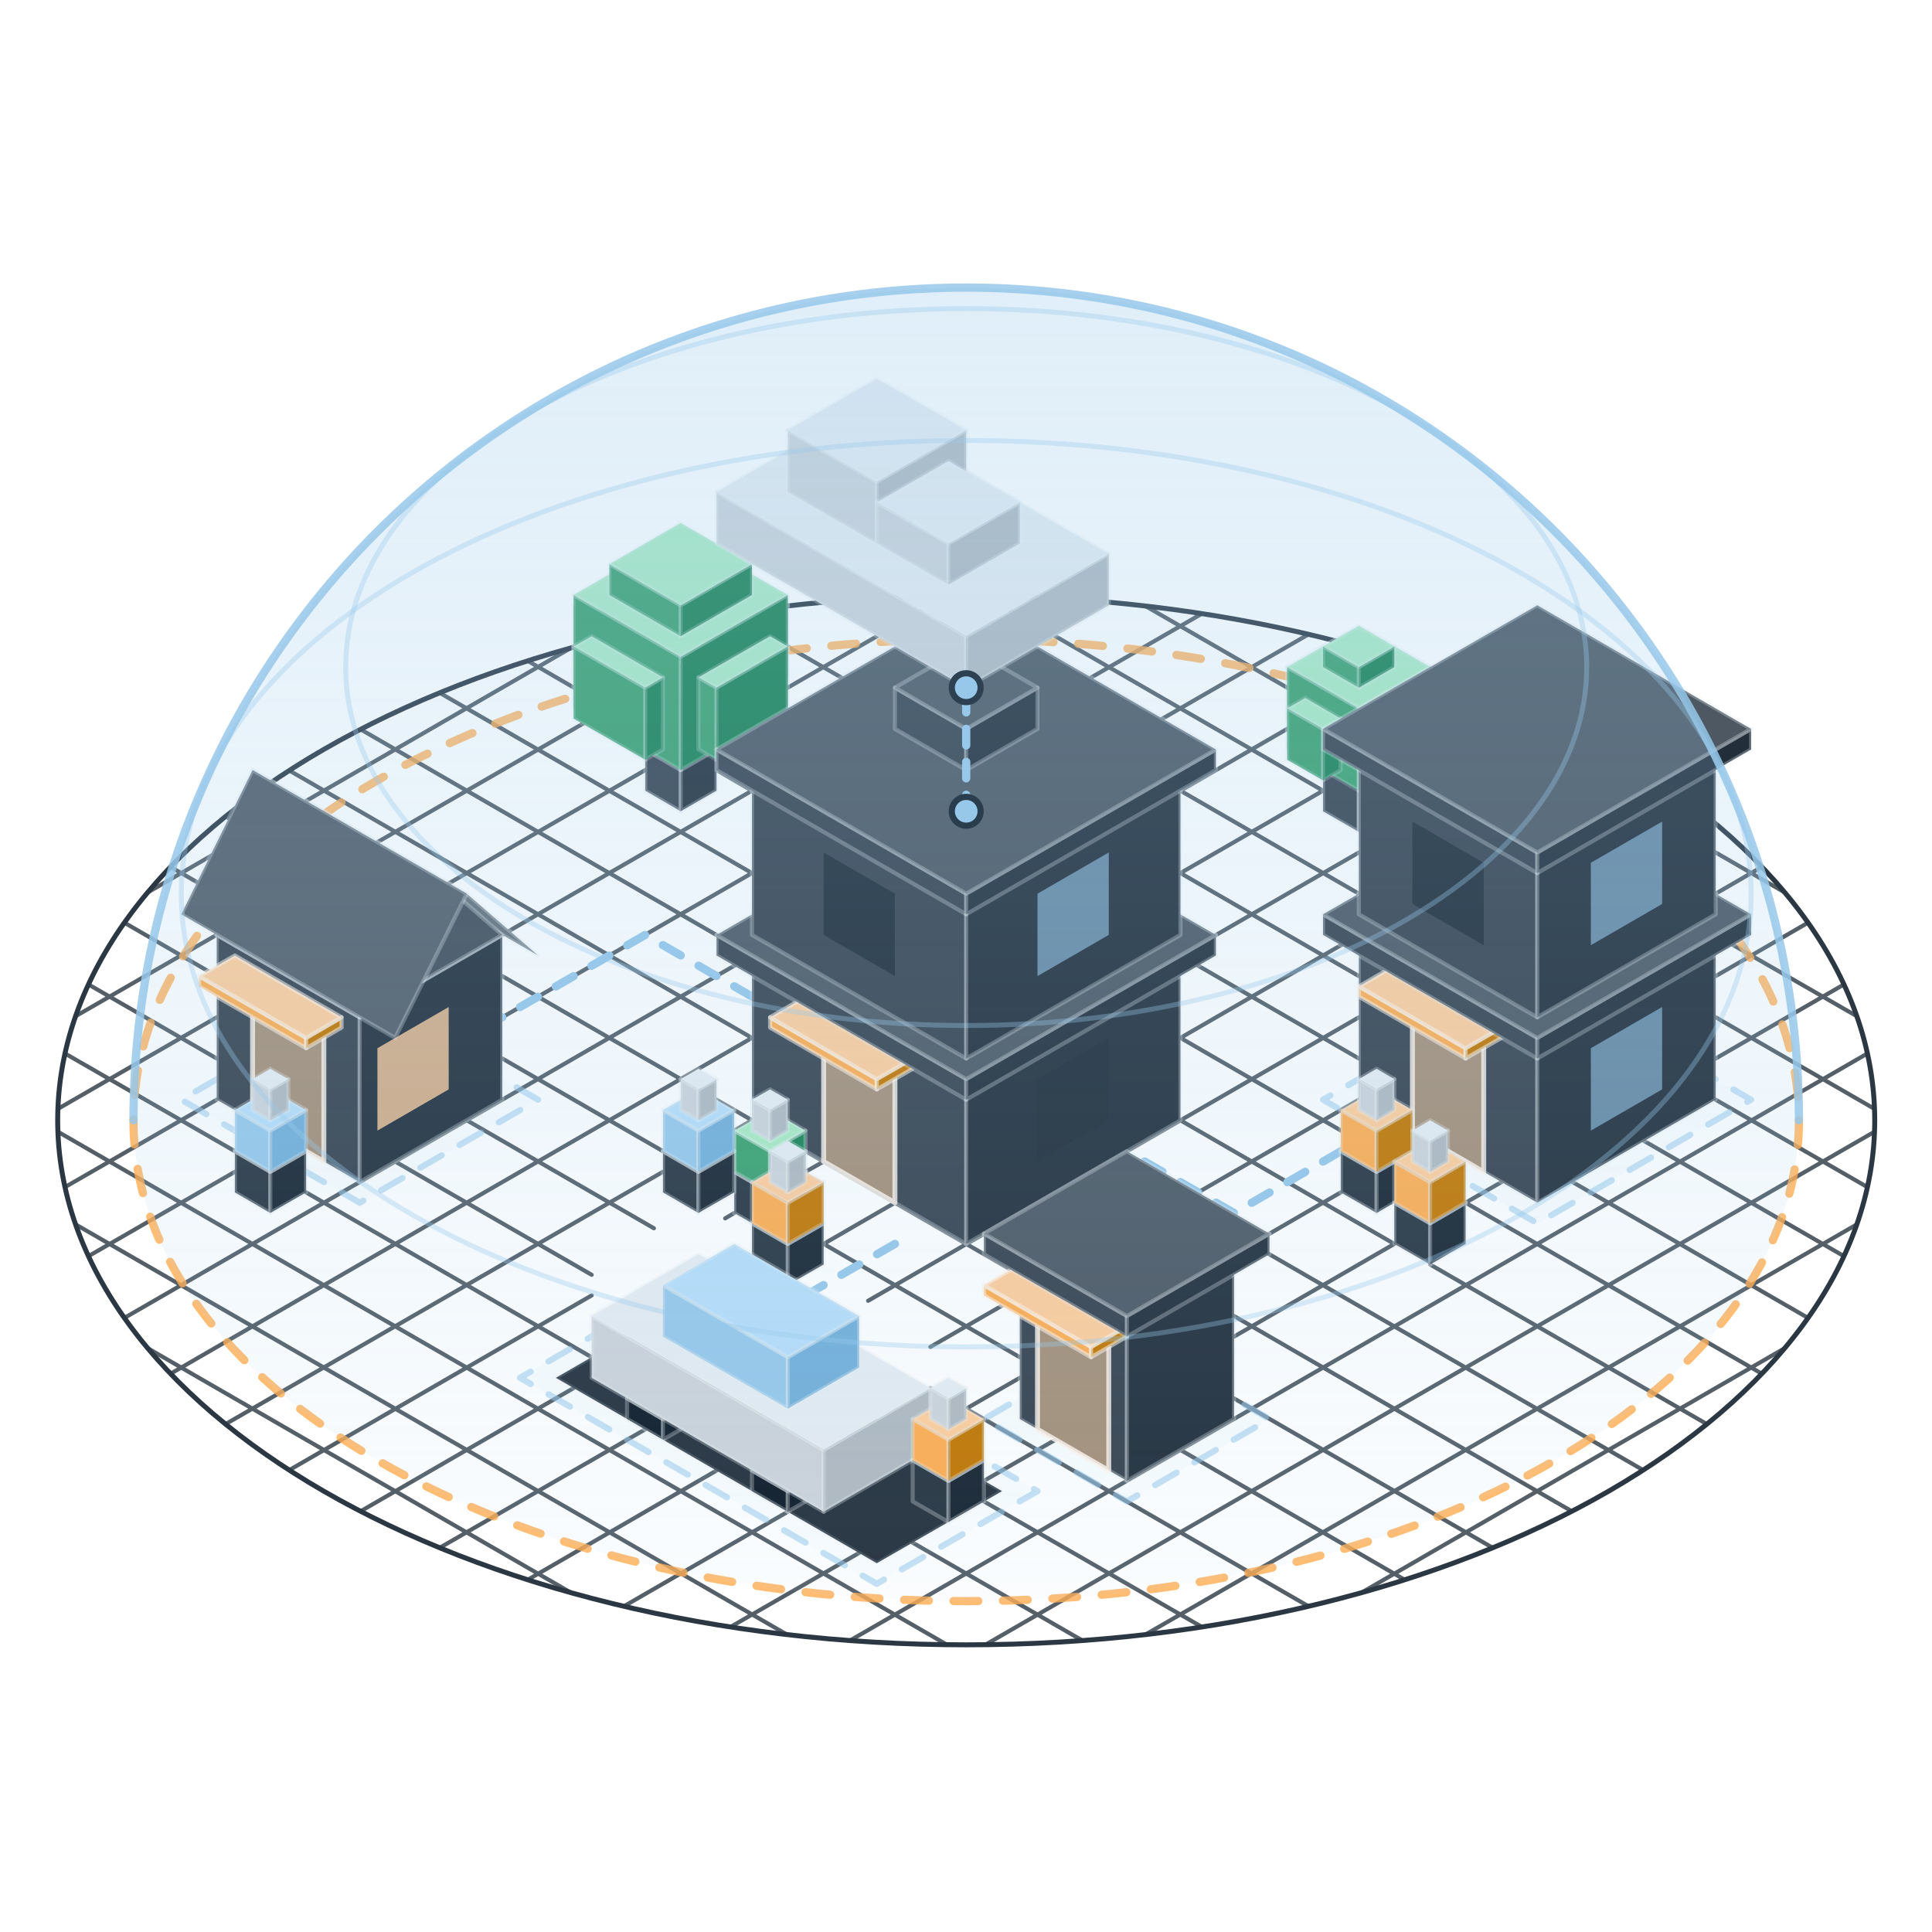
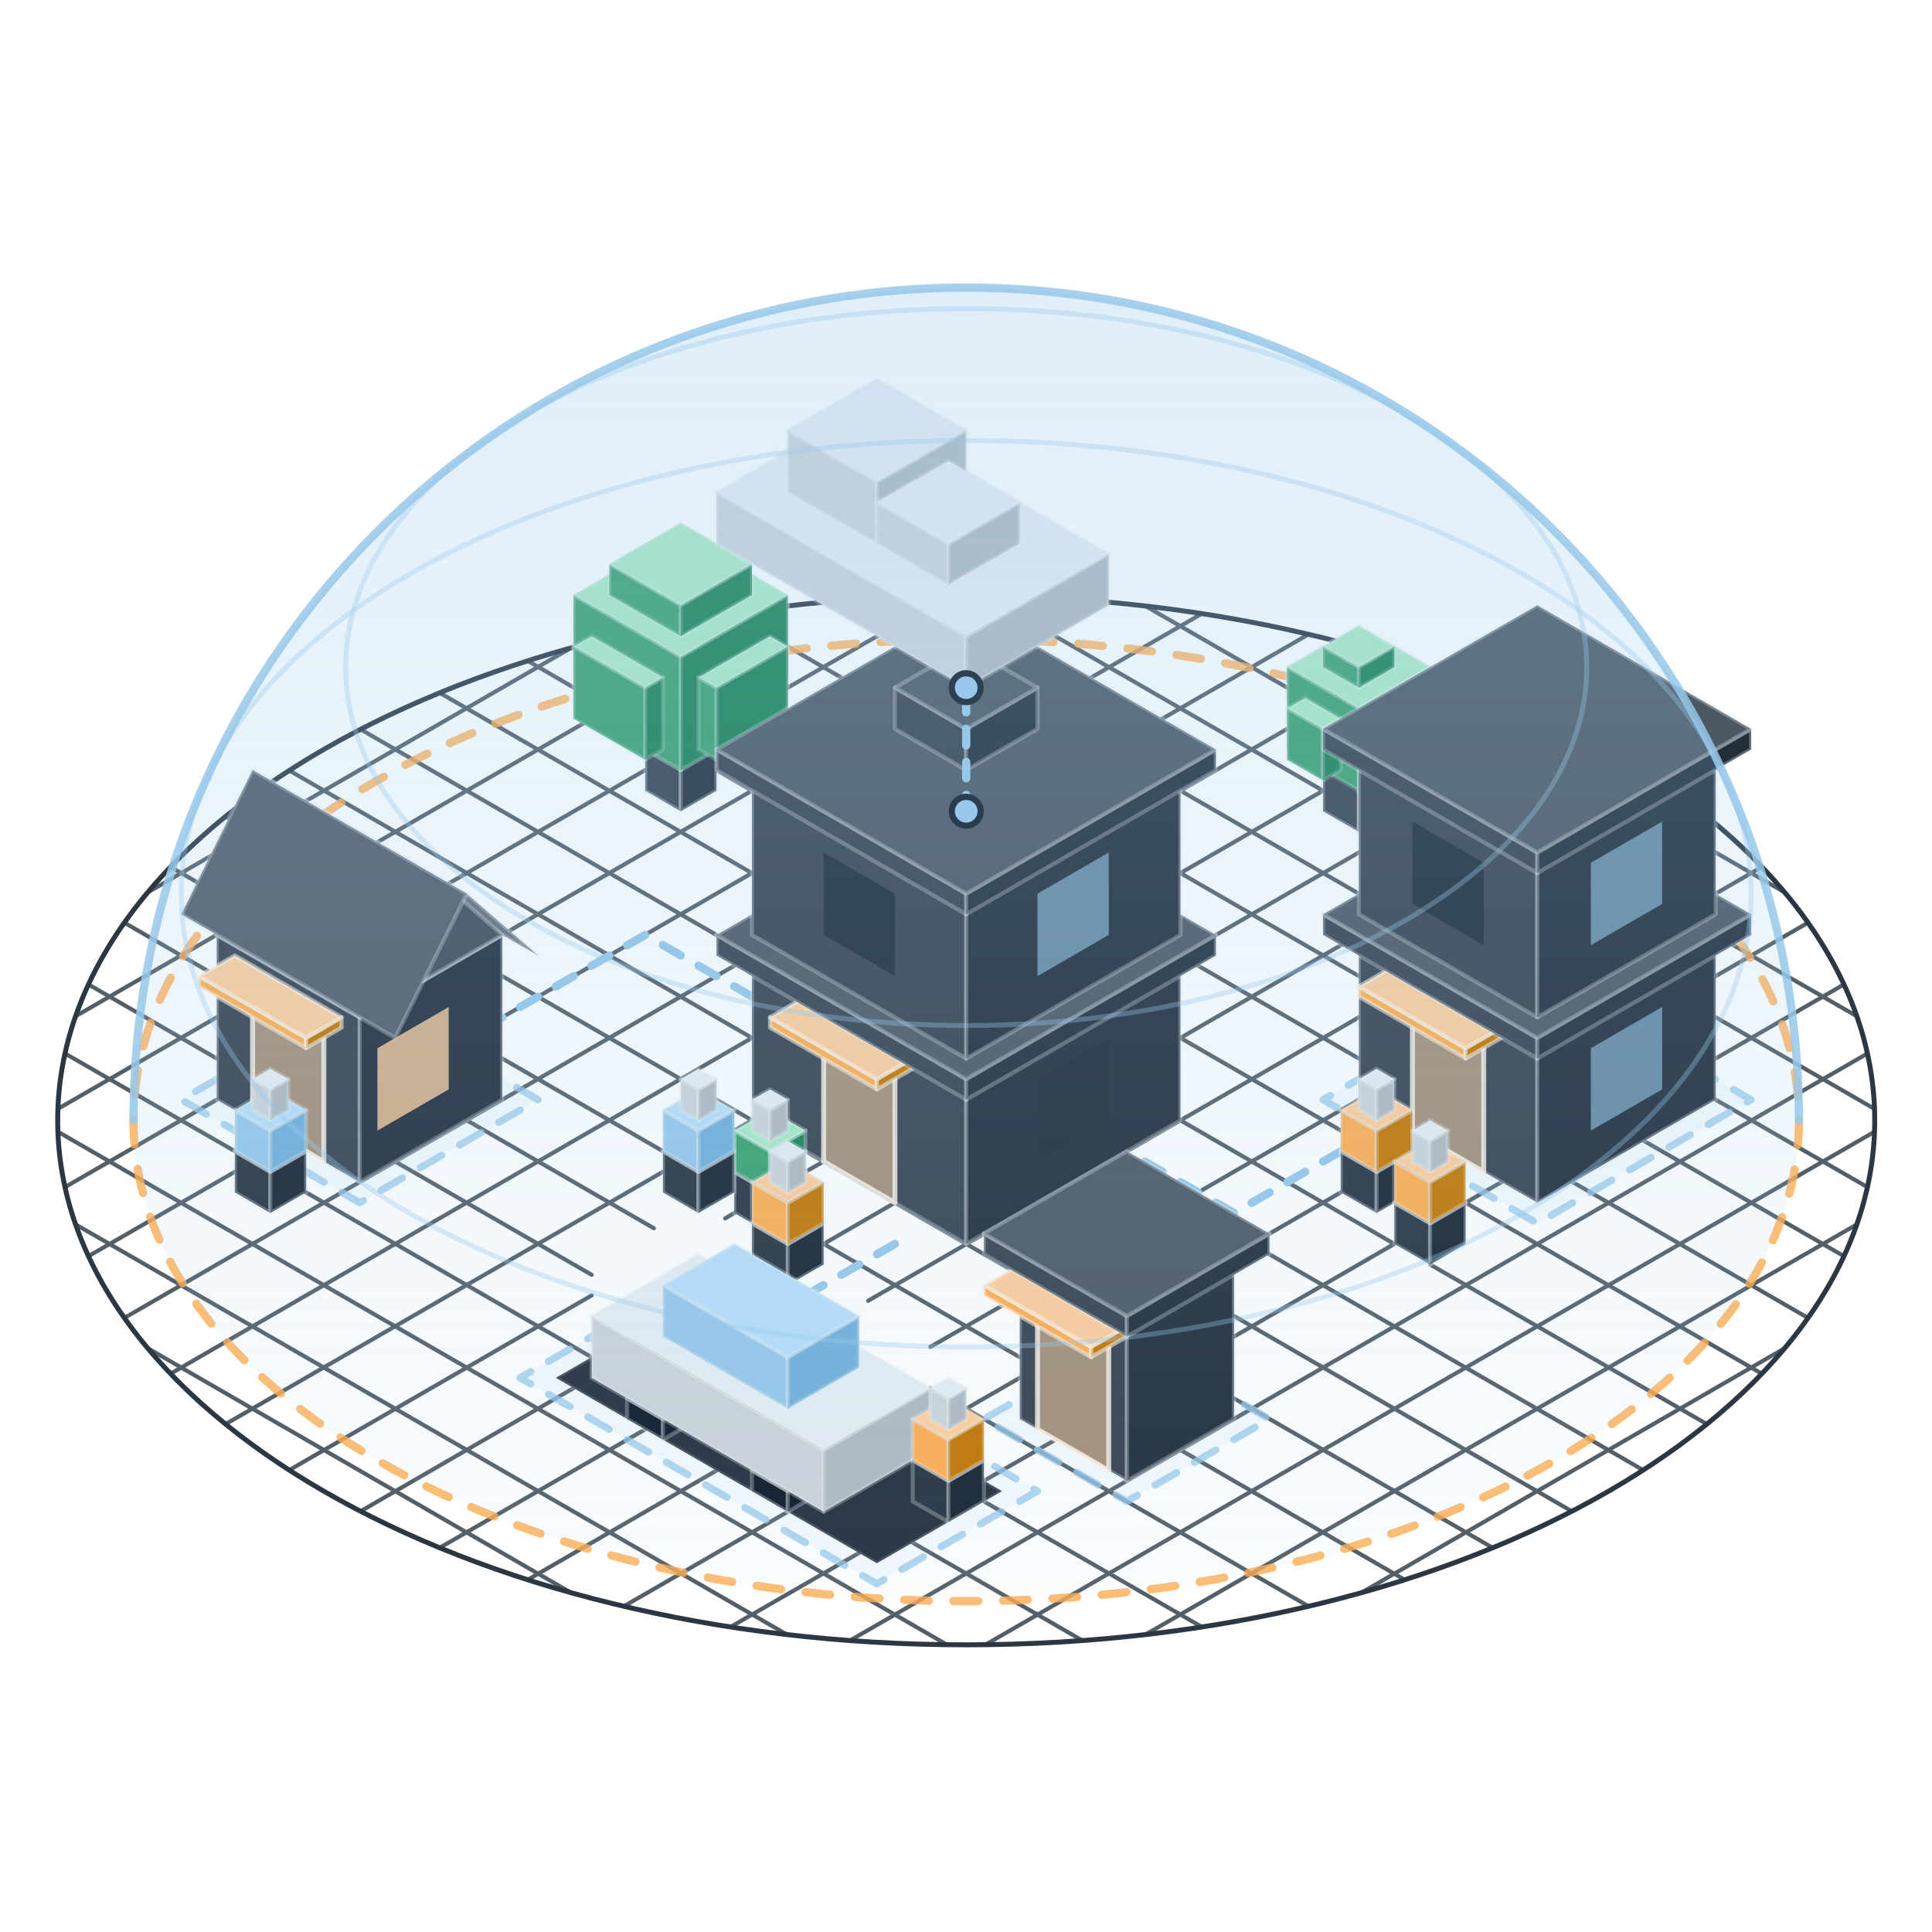
<svg xmlns="http://www.w3.org/2000/svg" id="plain" viewBox="-234.5 -271.9 468.9 468.9" width="480" height="480" role="img" aria-label="A business that grows: the office, a home, a car and café, a second office, the cloud over it all, and a dome that protects it">
  <style>svg:target .lbl{display:none}</style>
  <g font-family="Barlow, 'Segoe UI', Roboto, Helvetica, Arial, sans-serif" stroke-linecap="round" stroke-linejoin="round">
    <path d="M-96.0,-114.6L-198.5,-55.4M-43.7,-124.7L-216.1,-25.3M-4.8,-127.2L-52.0,-100.0M-77.9,-85.0L-129.9,-55.0M-181.9,-25.0L-220.4,-2.8M28.1,-126.2L4.3,-112.5M-52.0,-80.0L-112.6,-45.0M-181.9,-5.0L-218.7,16.2M57.1,-122.9L21.7,-102.5M-52.0,-60.0L-112.6,-25.0M-177.5,12.5L-212.9,32.9M83.0,-117.9L39.0,-92.5M-52.0,-40.0L-204.2,47.9M106.4,-111.5L52.0,-80.0M-52.0,-20.0L-193.1,61.5M86.6,-80.0L52.0,-60.0M-52.0,0.0L-60.6,5.0M-73.6,12.5L-179.7,73.7M95.3,-65.0L52.0,-40.0M-34.6,10.0L-39.0,12.5M-56.3,22.5L-58.5,23.8M-90.9,42.5L-164.3,84.9M99.6,-47.5L52.0,-20.0M-17.3,20.0L-34.6,30.0M-95.3,65.0L-147.0,94.9M95.3,-25.0L-23.8,43.8M-77.9,75.0L-127.7,103.7M193.1,-61.5L181.9,-55.0M95.3,-5.0L47.6,22.5M13.0,42.5L-8.7,55.0M-60.6,85.0L-106.4,111.5M204.2,-47.9L181.9,-35.0M112.6,5.0L108.3,7.5M90.9,17.5L65.0,32.5M13.0,62.5L-8.7,75.0M-43.3,95.0L-83.0,117.9M212.9,-32.9L181.9,-15.0M129.9,15.0L121.2,20.0M103.9,30.0L65.0,52.5M21.7,77.5L4.3,87.5M-26.0,105.0L-57.1,122.9M218.7,-16.2L-28.1,126.2M220.4,2.8L4.8,127.2M216.1,25.3L43.7,124.7M198.5,55.4L96.0,114.6M96.0,-114.6L116.9,-102.5M181.9,-65.0L198.5,-55.4M43.7,-124.7L99.6,-92.5M177.5,-47.5L216.1,-25.3M4.8,-127.2L86.6,-80.0M181.9,-25.0L220.4,-2.8M-28.1,-126.2L-4.3,-112.5M52.0,-80.0L95.3,-55.0M181.9,-5.0L218.7,16.2M-57.1,-122.9L-21.7,-102.5M52.0,-60.0L95.3,-35.0M164.5,5.0L212.9,32.9M-83.0,-117.9L-69.3,-110.0M-52.0,-100.0L-39.0,-92.5M52.0,-40.0L95.3,-15.0M147.2,15.0L204.2,47.9M-106.4,-111.5L-86.6,-100.0M-60.6,-85.0L-52.0,-80.0M52.0,-20.0L95.3,5.0M108.3,12.5L112.6,15.0M121.2,20.0L193.1,61.5M-127.7,-103.7L-52.0,-60.0M52.0,0.0L103.9,30.0M112.6,35.0L179.7,73.7M-147.0,-94.9L-52.0,-40.0M34.6,10.0L164.3,84.9M-164.3,-84.9L-52.0,-20.0M17.3,20.0L26.0,25.0M65.0,47.5L147.0,94.9M-179.7,-73.7L-155.9,-60.0M-112.6,-35.0L13.0,37.5M65.0,67.5L127.7,103.7M-193.1,-61.5L-173.2,-50.0M-112.6,-15.0L-73.6,7.5M-34.6,30.0L13.0,57.5M52.0,80.0L106.4,111.5M-204.2,-47.9L-181.9,-35.0M-121.2,0.0L-75.8,26.2M-8.7,65.0L83.0,117.9M-212.9,-32.9L-181.9,-15.0M-138.6,10.0L-90.9,37.5M4.3,92.5L57.1,122.9M-218.7,-16.2L-177.5,7.5M-160.2,17.5L-90.9,57.5M-13.0,102.5L28.1,126.2M-220.4,2.8L-4.8,127.2M-216.1,25.3L-43.7,124.7M-198.5,55.4L-96.0,114.6" class="floor" fill="none" stroke="#2B3743" stroke-width="1" stroke-opacity="0.8" />
    <ellipse cx="0.0" cy="0.0" rx="220.5" ry="127.3" fill="none" stroke="#2B3743" stroke-width="1.2" />
    <g class="lot" data-s="2">
-       <polygon points="-147.2,-30.0 -103.9,-5.0 -147.2,20.0 -190.5,-5.0" fill="#97C8EA" fill-opacity="0.05" stroke="#97C8EA" stroke-width="1.5" stroke-opacity="0.55" stroke-dasharray="6 5" />
+       <polygon points="-147.2,-30.0 -103.9,-5.0 -147.2,20.0 -190.5,-5.0" fill="#97C8EA" fill-opacity="0.09" stroke="#97C8EA" stroke-width="1.75" stroke-opacity="0.75" stroke-dasharray="6 5" />
    </g>
    <g class="lot" data-s="3">
-       <polygon points="-69.3,40.0 17.3,90.0 -21.7,112.5 -108.3,62.5" fill="#97C8EA" fill-opacity="0.05" stroke="#97C8EA" stroke-width="1.5" stroke-opacity="0.55" stroke-dasharray="6 5" />
-       <polygon points="39.0,52.5 73.6,72.5 39.0,92.5 4.3,72.5" fill="#97C8EA" fill-opacity="0.05" stroke="#97C8EA" stroke-width="1.5" stroke-opacity="0.55" stroke-dasharray="6 5" />
+       <polygon points="-69.3,40.0 17.3,90.0 -21.7,112.5 -108.3,62.5" fill="#97C8EA" fill-opacity="0.09" stroke="#97C8EA" stroke-width="1.75" stroke-opacity="0.75" stroke-dasharray="6 5" />
+       <polygon points="39.0,52.5 73.6,72.5 39.0,92.5 4.3,72.5" fill="#97C8EA" fill-opacity="0.09" stroke="#97C8EA" stroke-width="1.75" stroke-opacity="0.75" stroke-dasharray="6 5" />
    </g>
    <g class="lot" data-s="4">
-       <polygon points="138.6,-35.0 190.5,-5.0 138.6,25.0 86.6,-5.0" fill="#97C8EA" fill-opacity="0.05" stroke="#97C8EA" stroke-width="1.5" stroke-opacity="0.55" stroke-dasharray="6 5" />
+       <polygon points="138.6,-35.0 190.5,-5.0 138.6,25.0 86.6,-5.0" fill="#97C8EA" fill-opacity="0.09" stroke="#97C8EA" stroke-width="1.75" stroke-opacity="0.75" stroke-dasharray="6 5" />
    </g>
    <g class="pc" data-s="5" data-o="0">
      <ellipse cx="0.0" cy="0.0" rx="202.1" ry="116.7" fill="none" stroke="#FFAD51" stroke-width="2" stroke-dasharray="6 6" stroke-opacity="0.8" />
    </g>
    <g class="pc" data-s="2" data-o="1">
      <polyline points="-26.0,-15.0 -77.9,-45.0 -125.6,-17.5" fill="none" stroke="#97C8EA" stroke-width="2" stroke-dasharray="5 5" stroke-linecap="round" />
    </g>
    <g class="pc" data-s="3" data-o="2">
      <polyline points="-17.3,30.0 -56.3,52.5" fill="none" stroke="#97C8EA" stroke-width="2" stroke-dasharray="5 5" stroke-linecap="round" />
    </g>
    <g class="pc" data-s="4" data-o="2">
      <polyline points="43.3,10.0 65.0,22.5 99.6,2.5" fill="none" stroke="#97C8EA" stroke-width="2" stroke-dasharray="5 5" stroke-linecap="round" />
    </g>
    <polygon points="-69.3,45.0 8.7,90.0 -21.7,107.5 -99.6,62.5" fill="#25303C" stroke="#E6ECF2" stroke-width="1" stroke-opacity="0.15" />
    <polyline points="-71.4,61.2 -54.1,71.2" fill="none" stroke="#E6ECF2" stroke-width="1.5" stroke-opacity="0.35" />
    <g class="pc" data-s="1" data-o="2">
      <polygon points="86.6,-75.0 95.3,-70.0 95.3,-82.5 86.6,-87.5" fill="#37424E" stroke="#E6ECF2" stroke-width="1" stroke-opacity="0.3" />
      <polygon points="103.9,-75.0 95.3,-70.0 95.3,-82.5 103.9,-87.5" fill="#222E3A" stroke="#E6ECF2" stroke-width="1" stroke-opacity="0.3" />
      <polygon points="95.3,-92.5 103.9,-87.5 95.3,-82.5 86.6,-87.5" fill="#4D5863" stroke="#E6ECF2" stroke-width="1" stroke-opacity="0.3" />
      <polygon points="86.6,-87.5 95.3,-82.5 95.3,-85.0 86.6,-90.0" fill="#3BA16E" stroke="#E6ECF2" stroke-width="1" stroke-opacity="0.22" />
      <polygon points="103.9,-87.5 95.3,-82.5 95.3,-85.0 103.9,-90.0" fill="#198152" stroke="#E6ECF2" stroke-width="1" stroke-opacity="0.22" />
      <polygon points="95.3,-95.0 103.9,-90.0 95.3,-85.0 86.6,-90.0" fill="#A9E9C3" stroke="#E6ECF2" stroke-width="1" stroke-opacity="0.22" />
      <polygon points="77.9,-97.5 82.3,-95.0 82.3,-107.5 77.9,-110.0" fill="#3BA16E" stroke="#E6ECF2" stroke-width="1" stroke-opacity="0.22" />
      <polygon points="90.9,-100.0 82.3,-95.0 82.3,-107.5 90.9,-112.5" fill="#198152" stroke="#E6ECF2" stroke-width="1" stroke-opacity="0.22" />
      <polygon points="86.6,-115.0 90.9,-112.5 82.3,-107.5 77.9,-110.0" fill="#A9E9C3" stroke="#E6ECF2" stroke-width="1" stroke-opacity="0.22" />
      <polygon points="99.6,-100.0 108.3,-95.0 108.3,-107.5 99.6,-112.5" fill="#3BA16E" stroke="#E6ECF2" stroke-width="1" stroke-opacity="0.22" />
      <polygon points="112.6,-97.5 108.3,-95.0 108.3,-107.5 112.6,-110.0" fill="#198152" stroke="#E6ECF2" stroke-width="1" stroke-opacity="0.22" />
      <polygon points="103.9,-115.0 112.6,-110.0 108.3,-107.5 99.6,-112.5" fill="#A9E9C3" stroke="#E6ECF2" stroke-width="1" stroke-opacity="0.22" />
      <polygon points="77.9,-90.0 95.3,-80.0 95.3,-100.0 77.9,-110.0" fill="#3BA16E" stroke="#E6ECF2" stroke-width="1" stroke-opacity="0.22" />
      <polygon points="112.6,-90.0 95.3,-80.0 95.3,-100.0 112.6,-110.0" fill="#198152" stroke="#E6ECF2" stroke-width="1" stroke-opacity="0.22" />
      <polygon points="95.3,-120.0 112.6,-110.0 95.3,-100.0 77.9,-110.0" fill="#A9E9C3" stroke="#E6ECF2" stroke-width="1" stroke-opacity="0.22" />
      <polygon points="99.6,-85.0 103.9,-82.5 103.9,-95.0 99.6,-97.5" fill="#3BA16E" stroke="#E6ECF2" stroke-width="1" stroke-opacity="0.22" />
      <polygon points="112.6,-87.5 103.9,-82.5 103.9,-95.0 112.6,-100.0" fill="#198152" stroke="#E6ECF2" stroke-width="1" stroke-opacity="0.22" />
      <polygon points="108.3,-102.5 112.6,-100.0 103.9,-95.0 99.6,-97.5" fill="#A9E9C3" stroke="#E6ECF2" stroke-width="1" stroke-opacity="0.22" />
      <polygon points="77.9,-87.5 86.6,-82.5 86.6,-95.0 77.9,-100.0" fill="#3BA16E" stroke="#E6ECF2" stroke-width="1" stroke-opacity="0.22" />
      <polygon points="90.9,-85.0 86.6,-82.5 86.6,-95.0 90.9,-97.5" fill="#198152" stroke="#E6ECF2" stroke-width="1" stroke-opacity="0.22" />
      <polygon points="82.3,-102.5 90.9,-97.5 86.6,-95.0 77.9,-100.0" fill="#A9E9C3" stroke="#E6ECF2" stroke-width="1" stroke-opacity="0.22" />
      <polygon points="86.6,-110.0 95.3,-105.0 95.3,-110.0 86.6,-115.0" fill="#3BA16E" stroke="#E6ECF2" stroke-width="1" stroke-opacity="0.22" />
      <polygon points="103.9,-110.0 95.3,-105.0 95.3,-110.0 103.9,-115.0" fill="#198152" stroke="#E6ECF2" stroke-width="1" stroke-opacity="0.22" />
      <polygon points="95.3,-120.0 103.9,-115.0 95.3,-110.0 86.6,-115.0" fill="#A9E9C3" stroke="#E6ECF2" stroke-width="1" stroke-opacity="0.22" />
      <polygon points="-77.9,-80.0 -69.3,-75.0 -69.3,-90.0 -77.9,-95.0" fill="#37424E" stroke="#E6ECF2" stroke-width="1" stroke-opacity="0.3" />
      <polygon points="-60.6,-80.0 -69.3,-75.0 -69.3,-90.0 -60.6,-95.0" fill="#222E3A" stroke="#E6ECF2" stroke-width="1" stroke-opacity="0.3" />
      <polygon points="-69.3,-100.0 -60.6,-95.0 -69.3,-90.0 -77.9,-95.0" fill="#4D5863" stroke="#E6ECF2" stroke-width="1" stroke-opacity="0.3" />
      <polygon points="-86.6,-95.0 -69.3,-85.0 -69.3,-90.0 -86.6,-100.0" fill="#3BA16E" stroke="#E6ECF2" stroke-width="1" stroke-opacity="0.22" />
      <polygon points="-52.0,-95.0 -69.3,-85.0 -69.3,-90.0 -52.0,-100.0" fill="#198152" stroke="#E6ECF2" stroke-width="1" stroke-opacity="0.22" />
      <polygon points="-69.3,-110.0 -52.0,-100.0 -69.3,-90.0 -86.6,-100.0" fill="#A9E9C3" stroke="#E6ECF2" stroke-width="1" stroke-opacity="0.22" />
      <polygon points="-95.3,-107.5 -90.9,-105.0 -90.9,-122.5 -95.3,-125.0" fill="#3BA16E" stroke="#E6ECF2" stroke-width="1" stroke-opacity="0.22" />
      <polygon points="-73.6,-115.0 -90.9,-105.0 -90.9,-122.5 -73.6,-132.5" fill="#198152" stroke="#E6ECF2" stroke-width="1" stroke-opacity="0.22" />
      <polygon points="-77.9,-135.0 -73.6,-132.5 -90.9,-122.5 -95.3,-125.0" fill="#A9E9C3" stroke="#E6ECF2" stroke-width="1" stroke-opacity="0.22" />
      <polygon points="-65.0,-115.0 -47.6,-105.0 -47.6,-122.5 -65.0,-132.5" fill="#3BA16E" stroke="#E6ECF2" stroke-width="1" stroke-opacity="0.22" />
      <polygon points="-43.3,-107.5 -47.6,-105.0 -47.6,-122.5 -43.3,-125.0" fill="#198152" stroke="#E6ECF2" stroke-width="1" stroke-opacity="0.22" />
      <polygon points="-60.6,-135.0 -43.3,-125.0 -47.6,-122.5 -65.0,-132.5" fill="#A9E9C3" stroke="#E6ECF2" stroke-width="1" stroke-opacity="0.22" />
      <polygon points="-95.3,-100.0 -69.3,-85.0 -69.3,-112.5 -95.3,-127.5" fill="#3BA16E" stroke="#E6ECF2" stroke-width="1" stroke-opacity="0.22" />
      <polygon points="-43.3,-100.0 -69.3,-85.0 -69.3,-112.5 -43.3,-127.5" fill="#198152" stroke="#E6ECF2" stroke-width="1" stroke-opacity="0.22" />
      <polygon points="-69.3,-142.5 -43.3,-127.5 -69.3,-112.5 -95.3,-127.5" fill="#A9E9C3" stroke="#E6ECF2" stroke-width="1" stroke-opacity="0.22" />
      <polygon points="-65.0,-90.0 -60.6,-87.5 -60.6,-105.0 -65.0,-107.5" fill="#3BA16E" stroke="#E6ECF2" stroke-width="1" stroke-opacity="0.22" />
      <polygon points="-43.3,-97.5 -60.6,-87.5 -60.6,-105.0 -43.3,-115.0" fill="#198152" stroke="#E6ECF2" stroke-width="1" stroke-opacity="0.22" />
      <polygon points="-47.6,-117.5 -43.3,-115.0 -60.6,-105.0 -65.0,-107.5" fill="#A9E9C3" stroke="#E6ECF2" stroke-width="1" stroke-opacity="0.22" />
      <polygon points="-95.3,-97.5 -77.9,-87.5 -77.9,-105.0 -95.3,-115.0" fill="#3BA16E" stroke="#E6ECF2" stroke-width="1" stroke-opacity="0.22" />
      <polygon points="-73.6,-90.0 -77.9,-87.5 -77.9,-105.0 -73.6,-107.5" fill="#198152" stroke="#E6ECF2" stroke-width="1" stroke-opacity="0.22" />
      <polygon points="-90.9,-117.5 -73.6,-107.5 -77.9,-105.0 -95.3,-115.0" fill="#A9E9C3" stroke="#E6ECF2" stroke-width="1" stroke-opacity="0.22" />
      <polygon points="-86.6,-127.5 -69.3,-117.5 -69.3,-125.0 -86.6,-135.0" fill="#3BA16E" stroke="#E6ECF2" stroke-width="1" stroke-opacity="0.22" />
      <polygon points="-52.0,-127.5 -69.3,-117.5 -69.3,-125.0 -52.0,-135.0" fill="#198152" stroke="#E6ECF2" stroke-width="1" stroke-opacity="0.22" />
      <polygon points="-69.3,-145.0 -52.0,-135.0 -69.3,-125.0 -86.6,-135.0" fill="#A9E9C3" stroke="#E6ECF2" stroke-width="1" stroke-opacity="0.22" />
    </g>
    <g class="pc" data-s="4" data-o="0">
      <polygon points="95.3,-5.0 138.6,20.0 138.6,-20.0 95.3,-45.0" fill="#37424E" stroke="#E6ECF2" stroke-width="1" stroke-opacity="0.3" />
      <polygon points="181.9,-5.0 138.6,20.0 138.6,-20.0 181.9,-45.0" fill="#222E3A" stroke="#E6ECF2" stroke-width="1" stroke-opacity="0.3" />
      <polygon points="138.6,-70.0 181.9,-45.0 138.6,-20.0 95.3,-45.0" fill="#4D5863" stroke="#E6ECF2" stroke-width="1" stroke-opacity="0.3" />
      <polygon points="168.9,-7.5 151.6,2.5 151.6,-17.5 168.9,-27.5" fill="#97C8EA" fill-opacity="0.6" />
      <polygon points="108.3,2.5 125.6,12.5 125.6,-17.5 108.3,-27.5" fill="#FFCD9B" fill-opacity="0.55" stroke="#FFF5EC" stroke-width="1.2" stroke-opacity="0.8" />
      <polygon points="95.3,-30.0 121.2,-15.0 121.2,-17.5 95.3,-32.5" fill="#FFAD51" stroke="#FFF5EC" stroke-width="1" stroke-opacity="0.55" />
      <polygon points="129.9,-20.0 121.2,-15.0 121.2,-17.5 129.9,-22.5" fill="#C37600" stroke="#FFF5EC" stroke-width="1" stroke-opacity="0.55" />
      <polygon points="103.9,-37.5 129.9,-22.5 121.2,-17.5 95.3,-32.5" fill="#FFCD9B" stroke="#FFF5EC" stroke-width="1" stroke-opacity="0.55" />
      <polygon points="86.6,-45.0 138.6,-15.0 138.6,-20.0 86.6,-50.0" fill="#37424E" stroke="#E6ECF2" stroke-width="1" stroke-opacity="0.3" />
      <polygon points="190.5,-45.0 138.6,-15.0 138.6,-20.0 190.5,-50.0" fill="#222E3A" stroke="#E6ECF2" stroke-width="1" stroke-opacity="0.3" />
      <polygon points="138.6,-80.0 190.5,-50.0 138.6,-20.0 86.6,-50.0" fill="#4D5863" stroke="#E6ECF2" stroke-width="1" stroke-opacity="0.3" />
    </g>
    <g class="pc" data-s="4" data-o="1">
      <polygon points="95.3,-50.0 138.6,-25.0 138.6,-65.0 95.3,-90.0" fill="#37424E" stroke="#E6ECF2" stroke-width="1" stroke-opacity="0.3" />
      <polygon points="181.9,-50.0 138.6,-25.0 138.6,-65.0 181.9,-90.0" fill="#222E3A" stroke="#E6ECF2" stroke-width="1" stroke-opacity="0.3" />
      <polygon points="138.6,-115.0 181.9,-90.0 138.6,-65.0 95.3,-90.0" fill="#4D5863" stroke="#E6ECF2" stroke-width="1" stroke-opacity="0.3" />
      <polygon points="168.9,-52.5 151.6,-42.5 151.6,-62.5 168.9,-72.5" fill="#97C8EA" fill-opacity="0.6" />
      <polygon points="108.3,-52.5 125.6,-42.5 125.6,-62.5 108.3,-72.5" fill="#1F2B37" />
      <polygon points="86.6,-90.0 138.6,-60.0 138.6,-65.0 86.6,-95.0" fill="#37424E" stroke="#E6ECF2" stroke-width="1" stroke-opacity="0.3" />
      <polygon points="190.5,-90.0 138.6,-60.0 138.6,-65.0 190.5,-95.0" fill="#222E3A" stroke="#E6ECF2" stroke-width="1" stroke-opacity="0.3" />
      <polygon points="138.6,-125.0 190.5,-95.0 138.6,-65.0 86.6,-95.0" fill="#4D5863" stroke="#E6ECF2" stroke-width="1" stroke-opacity="0.3" />
    </g>
    <g class="pc" data-s="1" data-o="0">
      <polygon points="-52.0,0.0 0.0,30.0 0.0,-10.0 -52.0,-40.0" fill="#37424E" stroke="#E6ECF2" stroke-width="1" stroke-opacity="0.3" />
      <polygon points="52.0,0.0 0.0,30.0 0.0,-10.0 52.0,-40.0" fill="#222E3A" stroke="#E6ECF2" stroke-width="1" stroke-opacity="0.3" />
      <polygon points="0.0,-70.0 52.0,-40.0 0.0,-10.0 -52.0,-40.0" fill="#4D5863" stroke="#E6ECF2" stroke-width="1" stroke-opacity="0.3" />
      <polygon points="34.6,0.0 17.3,10.0 17.3,-10.0 34.6,-20.0" fill="#1F2B37" />
      <polygon points="-34.6,10.0 -17.3,20.0 -17.3,-10.0 -34.6,-20.0" fill="#FFCD9B" fill-opacity="0.55" stroke="#FFF5EC" stroke-width="1.2" stroke-opacity="0.8" />
      <polygon points="-47.6,-22.5 -21.7,-7.5 -21.7,-10.0 -47.6,-25.0" fill="#FFAD51" stroke="#FFF5EC" stroke-width="1" stroke-opacity="0.55" />
      <polygon points="-13.0,-12.5 -21.7,-7.5 -21.7,-10.0 -13.0,-15.0" fill="#C37600" stroke="#FFF5EC" stroke-width="1" stroke-opacity="0.55" />
      <polygon points="-39.0,-30.0 -13.0,-15.0 -21.7,-10.0 -47.6,-25.0" fill="#FFCD9B" stroke="#FFF5EC" stroke-width="1" stroke-opacity="0.55" />
      <polygon points="-60.6,-40.0 0.0,-5.0 0.0,-10.0 -60.6,-45.0" fill="#37424E" stroke="#E6ECF2" stroke-width="1" stroke-opacity="0.3" />
      <polygon points="60.6,-40.0 0.0,-5.0 0.0,-10.0 60.6,-45.0" fill="#222E3A" stroke="#E6ECF2" stroke-width="1" stroke-opacity="0.3" />
      <polygon points="0.0,-80.0 60.6,-45.0 0.0,-10.0 -60.6,-45.0" fill="#4D5863" stroke="#E6ECF2" stroke-width="1" stroke-opacity="0.3" />
    </g>
    <g class="pc" data-s="1" data-o="1">
      <polygon points="-52.0,-45.0 0.0,-15.0 0.0,-55.0 -52.0,-85.0" fill="#37424E" stroke="#E6ECF2" stroke-width="1" stroke-opacity="0.3" />
      <polygon points="52.0,-45.0 0.0,-15.0 0.0,-55.0 52.0,-85.0" fill="#222E3A" stroke="#E6ECF2" stroke-width="1" stroke-opacity="0.3" />
      <polygon points="0.0,-115.0 52.0,-85.0 0.0,-55.0 -52.0,-85.0" fill="#4D5863" stroke="#E6ECF2" stroke-width="1" stroke-opacity="0.3" />
      <polygon points="34.6,-45.0 17.3,-35.0 17.3,-55.0 34.6,-65.0" fill="#97C8EA" fill-opacity="0.6" />
      <polygon points="-34.6,-45.0 -17.3,-35.0 -17.3,-55.0 -34.6,-65.0" fill="#1F2B37" />
      <polygon points="-60.6,-85.0 0.0,-50.0 0.0,-55.0 -60.6,-90.0" fill="#37424E" stroke="#E6ECF2" stroke-width="1" stroke-opacity="0.3" />
      <polygon points="60.6,-85.0 0.0,-50.0 0.0,-55.0 60.6,-90.0" fill="#222E3A" stroke="#E6ECF2" stroke-width="1" stroke-opacity="0.3" />
      <polygon points="0.0,-125.0 60.6,-90.0 0.0,-55.0 -60.6,-90.0" fill="#4D5863" stroke="#E6ECF2" stroke-width="1" stroke-opacity="0.3" />
      <polygon points="-17.3,-95.0 0.0,-85.0 0.0,-95.0 -17.3,-105.0" fill="#37424E" stroke="#E6ECF2" stroke-width="1" stroke-opacity="0.3" />
      <polygon points="17.3,-95.0 0.0,-85.0 0.0,-95.0 17.3,-105.0" fill="#222E3A" stroke="#E6ECF2" stroke-width="1" stroke-opacity="0.3" />
      <polygon points="0.0,-115.0 17.3,-105.0 0.0,-95.0 -17.3,-105.0" fill="#4D5863" stroke="#E6ECF2" stroke-width="1" stroke-opacity="0.3" />
    </g>
    <g class="pc" data-s="4" data-o="3">
      <polygon points="90.9,17.5 99.6,22.5 99.6,12.5 90.9,7.5" fill="#283440" stroke="#E6ECF2" stroke-width="1" stroke-opacity="0.3" />
      <polygon points="108.3,17.5 99.6,22.5 99.6,12.5 108.3,7.5" fill="#182430" stroke="#E6ECF2" stroke-width="1" stroke-opacity="0.3" />
      <polygon points="99.6,2.5 108.3,7.5 99.6,12.5 90.9,7.5" fill="#25303C" stroke="#E6ECF2" stroke-width="1" stroke-opacity="0.3" />
      <polygon points="90.9,7.5 99.6,12.5 99.6,2.5 90.9,-2.5" fill="#FFAD51" stroke="#E6ECF2" stroke-width="1" stroke-opacity="0.3" />
      <polygon points="108.3,7.5 99.6,12.5 99.6,2.5 108.3,-2.5" fill="#C37600" stroke="#E6ECF2" stroke-width="1" stroke-opacity="0.3" />
      <polygon points="99.6,-7.5 108.3,-2.5 99.6,2.5 90.9,-2.5" fill="#FFCD9B" stroke="#E6ECF2" stroke-width="1" stroke-opacity="0.3" />
      <polygon points="95.3,-2.5 99.6,0.0 99.6,-7.5 95.3,-10.0" fill="#CDD3D9" stroke="#E6ECF2" stroke-width="1" stroke-opacity="0.3" />
      <polygon points="103.9,-2.5 99.6,0.0 99.6,-7.5 103.9,-10.0" fill="#B1B9C0" stroke="#E6ECF2" stroke-width="1" stroke-opacity="0.3" />
      <polygon points="99.6,-12.5 103.9,-10.0 99.6,-7.5 95.3,-10.0" fill="#E6ECF2" stroke="#E6ECF2" stroke-width="1" stroke-opacity="0.3" />
    </g>
    <g class="pc" data-s="4" data-o="4">
      <polygon points="103.9,30.0 112.6,35.0 112.6,25.0 103.9,20.0" fill="#283440" stroke="#E6ECF2" stroke-width="1" stroke-opacity="0.3" />
      <polygon points="121.2,30.0 112.6,35.0 112.6,25.0 121.2,20.0" fill="#182430" stroke="#E6ECF2" stroke-width="1" stroke-opacity="0.3" />
      <polygon points="112.6,15.0 121.2,20.0 112.6,25.0 103.9,20.0" fill="#25303C" stroke="#E6ECF2" stroke-width="1" stroke-opacity="0.3" />
      <polygon points="103.9,20.0 112.6,25.0 112.6,15.0 103.9,10.0" fill="#FFAD51" stroke="#E6ECF2" stroke-width="1" stroke-opacity="0.3" />
      <polygon points="121.2,20.0 112.6,25.0 112.6,15.0 121.2,10.0" fill="#C37600" stroke="#E6ECF2" stroke-width="1" stroke-opacity="0.3" />
      <polygon points="112.6,5.0 121.2,10.0 112.6,15.0 103.9,10.0" fill="#FFCD9B" stroke="#E6ECF2" stroke-width="1" stroke-opacity="0.3" />
      <polygon points="108.3,10.0 112.6,12.5 112.6,5.0 108.3,2.5" fill="#CDD3D9" stroke="#E6ECF2" stroke-width="1" stroke-opacity="0.3" />
      <polygon points="116.9,10.0 112.6,12.5 112.6,5.0 116.9,2.5" fill="#B1B9C0" stroke="#E6ECF2" stroke-width="1" stroke-opacity="0.3" />
      <polygon points="112.6,0.0 116.9,2.5 112.6,5.0 108.3,2.5" fill="#E6ECF2" stroke="#E6ECF2" stroke-width="1" stroke-opacity="0.3" />
    </g>
    <g class="pc" data-s="3" data-o="0">
      <polygon points="13.0,72.5 39.0,87.5 39.0,47.5 13.0,32.5" fill="#37424E" stroke="#E6ECF2" stroke-width="1" stroke-opacity="0.3" />
      <polygon points="65.0,72.5 39.0,87.5 39.0,47.5 65.0,32.5" fill="#222E3A" stroke="#E6ECF2" stroke-width="1" stroke-opacity="0.3" />
      <polygon points="39.0,17.5 65.0,32.5 39.0,47.5 13.0,32.5" fill="#4D5863" stroke="#E6ECF2" stroke-width="1" stroke-opacity="0.3" />
      <polygon points="17.3,75.0 34.6,85.0 34.6,55.0 17.3,45.0" fill="#FFCD9B" fill-opacity="0.55" stroke="#FFF5EC" stroke-width="1.2" stroke-opacity="0.8" />
      <polygon points="4.3,42.5 30.3,57.5 30.3,55.0 4.3,40.0" fill="#FFAD51" stroke="#FFF5EC" stroke-width="1" stroke-opacity="0.55" />
      <polygon points="39.0,52.5 30.3,57.5 30.3,55.0 39.0,50.0" fill="#C37600" stroke="#FFF5EC" stroke-width="1" stroke-opacity="0.55" />
      <polygon points="13.0,35.0 39.0,50.0 30.3,55.0 4.3,40.0" fill="#FFCD9B" stroke="#FFF5EC" stroke-width="1" stroke-opacity="0.55" />
      <polygon points="4.3,32.5 39.0,52.5 39.0,47.5 4.3,27.5" fill="#37424E" stroke="#E6ECF2" stroke-width="1" stroke-opacity="0.3" />
      <polygon points="73.6,32.5 39.0,52.5 39.0,47.5 73.6,27.5" fill="#222E3A" stroke="#E6ECF2" stroke-width="1" stroke-opacity="0.3" />
      <polygon points="39.0,7.5 73.6,27.5 39.0,47.5 4.3,27.5" fill="#4D5863" stroke="#E6ECF2" stroke-width="1" stroke-opacity="0.3" />
    </g>
    <g class="pc" data-s="1" data-o="3">
      <polygon points="-56.3,22.5 -47.6,27.5 -47.6,17.5 -56.3,12.5" fill="#283440" stroke="#E6ECF2" stroke-width="1" stroke-opacity="0.3" />
      <polygon points="-39.0,22.5 -47.6,27.5 -47.6,17.5 -39.0,12.5" fill="#182430" stroke="#E6ECF2" stroke-width="1" stroke-opacity="0.3" />
      <polygon points="-47.6,7.5 -39.0,12.5 -47.6,17.5 -56.3,12.5" fill="#25303C" stroke="#E6ECF2" stroke-width="1" stroke-opacity="0.3" />
      <polygon points="-56.3,12.5 -47.6,17.5 -47.6,7.5 -56.3,2.5" fill="#3BA16E" stroke="#E6ECF2" stroke-width="1" stroke-opacity="0.3" />
      <polygon points="-39.0,12.5 -47.6,17.5 -47.6,7.5 -39.0,2.5" fill="#198152" stroke="#E6ECF2" stroke-width="1" stroke-opacity="0.3" />
      <polygon points="-47.6,-2.5 -39.0,2.5 -47.6,7.5 -56.3,2.5" fill="#A9E9C3" stroke="#E6ECF2" stroke-width="1" stroke-opacity="0.3" />
      <polygon points="-52.0,2.5 -47.6,5.0 -47.6,-2.5 -52.0,-5.0" fill="#CDD3D9" stroke="#E6ECF2" stroke-width="1" stroke-opacity="0.3" />
      <polygon points="-43.3,2.5 -47.6,5.0 -47.6,-2.5 -43.3,-5.0" fill="#B1B9C0" stroke="#E6ECF2" stroke-width="1" stroke-opacity="0.3" />
      <polygon points="-47.6,-7.5 -43.3,-5.0 -47.6,-2.5 -52.0,-5.0" fill="#E6ECF2" stroke="#E6ECF2" stroke-width="1" stroke-opacity="0.3" />
    </g>
    <g class="pc" data-s="1" data-o="4">
      <polygon points="-73.6,17.5 -65.0,22.5 -65.0,12.5 -73.6,7.5" fill="#283440" stroke="#E6ECF2" stroke-width="1" stroke-opacity="0.3" />
      <polygon points="-56.3,17.5 -65.0,22.5 -65.0,12.5 -56.3,7.5" fill="#182430" stroke="#E6ECF2" stroke-width="1" stroke-opacity="0.3" />
      <polygon points="-65.0,2.5 -56.3,7.5 -65.0,12.5 -73.6,7.5" fill="#25303C" stroke="#E6ECF2" stroke-width="1" stroke-opacity="0.3" />
      <polygon points="-73.6,7.5 -65.0,12.5 -65.0,2.5 -73.6,-2.5" fill="#97C8EA" stroke="#E6ECF2" stroke-width="1" stroke-opacity="0.3" />
      <polygon points="-56.3,7.5 -65.0,12.5 -65.0,2.5 -56.3,-2.5" fill="#73AFD9" stroke="#E6ECF2" stroke-width="1" stroke-opacity="0.3" />
      <polygon points="-65.0,-7.5 -56.3,-2.5 -65.0,2.5 -73.6,-2.5" fill="#B7DDF8" stroke="#E6ECF2" stroke-width="1" stroke-opacity="0.3" />
      <polygon points="-69.3,-2.5 -65.0,0.0 -65.0,-7.5 -69.3,-10.0" fill="#CDD3D9" stroke="#E6ECF2" stroke-width="1" stroke-opacity="0.3" />
      <polygon points="-60.6,-2.5 -65.0,0.0 -65.0,-7.5 -60.6,-10.0" fill="#B1B9C0" stroke="#E6ECF2" stroke-width="1" stroke-opacity="0.3" />
      <polygon points="-65.0,-12.5 -60.6,-10.0 -65.0,-7.5 -69.3,-10.0" fill="#E6ECF2" stroke="#E6ECF2" stroke-width="1" stroke-opacity="0.3" />
    </g>
    <g class="pc" data-s="2" data-o="3">
      <polygon points="-52.0,35.0 -43.3,40.0 -43.3,30.0 -52.0,25.0" fill="#283440" stroke="#E6ECF2" stroke-width="1" stroke-opacity="0.3" />
      <polygon points="-34.6,35.0 -43.3,40.0 -43.3,30.0 -34.6,25.0" fill="#182430" stroke="#E6ECF2" stroke-width="1" stroke-opacity="0.3" />
      <polygon points="-43.3,20.0 -34.6,25.0 -43.3,30.0 -52.0,25.0" fill="#25303C" stroke="#E6ECF2" stroke-width="1" stroke-opacity="0.3" />
      <polygon points="-52.0,25.0 -43.3,30.0 -43.3,20.0 -52.0,15.0" fill="#FFAD51" stroke="#E6ECF2" stroke-width="1" stroke-opacity="0.3" />
      <polygon points="-34.6,25.0 -43.3,30.0 -43.3,20.0 -34.6,15.0" fill="#C37600" stroke="#E6ECF2" stroke-width="1" stroke-opacity="0.3" />
      <polygon points="-43.3,10.0 -34.6,15.0 -43.3,20.0 -52.0,15.0" fill="#FFCD9B" stroke="#E6ECF2" stroke-width="1" stroke-opacity="0.3" />
      <polygon points="-47.6,15.0 -43.3,17.5 -43.3,10.0 -47.6,7.5" fill="#CDD3D9" stroke="#E6ECF2" stroke-width="1" stroke-opacity="0.3" />
      <polygon points="-39.0,15.0 -43.3,17.5 -43.3,10.0 -39.0,7.5" fill="#B1B9C0" stroke="#E6ECF2" stroke-width="1" stroke-opacity="0.3" />
      <polygon points="-43.3,5.0 -39.0,7.5 -43.3,10.0 -47.6,7.5" fill="#E6ECF2" stroke="#E6ECF2" stroke-width="1" stroke-opacity="0.3" />
    </g>
    <g class="pc" data-s="2" data-o="0">
      <polygon points="-181.9,-5.0 -147.2,15.0 -147.2,-25.0 -181.9,-45.0" fill="#37424E" stroke="#E6ECF2" stroke-width="1" stroke-opacity="0.3" />
      <polygon points="-112.6,-5.0 -147.2,15.0 -147.2,-25.0 -112.6,-45.0" fill="#222E3A" stroke="#E6ECF2" stroke-width="1" stroke-opacity="0.3" />
      <polygon points="-147.2,-65.0 -112.6,-45.0 -147.2,-25.0 -181.9,-45.0" fill="#4D5863" stroke="#E6ECF2" stroke-width="1" stroke-opacity="0.3" />
      <polygon points="-125.6,-7.5 -142.9,2.5 -142.9,-17.5 -125.6,-27.5" fill="#FFCD9B" fill-opacity="0.8" />
      <polygon points="-173.2,0.0 -155.9,10.0 -155.9,-20.0 -173.2,-30.0" fill="#FFCD9B" fill-opacity="0.55" stroke="#FFF5EC" stroke-width="1.2" stroke-opacity="0.8" />
      <polygon points="-186.2,-32.5 -160.2,-17.5 -160.2,-20.0 -186.2,-35.0" fill="#FFAD51" stroke="#FFF5EC" stroke-width="1" stroke-opacity="0.55" />
      <polygon points="-151.6,-22.5 -160.2,-17.5 -160.2,-20.0 -151.6,-25.0" fill="#C37600" stroke="#FFF5EC" stroke-width="1" stroke-opacity="0.55" />
      <polygon points="-177.5,-40.0 -151.6,-25.0 -160.2,-20.0 -186.2,-35.0" fill="#FFCD9B" stroke="#FFF5EC" stroke-width="1" stroke-opacity="0.55" />
    </g>
    <g class="pc" data-s="2" data-o="1">
      <polygon points="-155.9,-70.0 -103.9,-40.0 -121.2,-55.0 -173.2,-85.0" fill="#656F78" stroke="#E6ECF2" stroke-width="1" stroke-opacity="0.3" />
      <polygon points="-112.6,-45.0 -147.2,-25.0 -129.9,-60.0" fill="#414C58" stroke="#E6ECF2" stroke-width="1" stroke-opacity="0.3" />
      <polygon points="-190.5,-50.0 -138.6,-20.0 -121.2,-55.0 -173.2,-85.0" fill="#535D68" stroke="#E6ECF2" stroke-width="1" stroke-opacity="0.3" />
    </g>
    <g class="pc" data-s="2" data-o="2">
      <polygon points="-177.5,17.5 -168.9,22.5 -168.9,12.5 -177.5,7.5" fill="#283440" stroke="#E6ECF2" stroke-width="1" stroke-opacity="0.3" />
      <polygon points="-160.2,17.5 -168.9,22.5 -168.9,12.5 -160.2,7.5" fill="#182430" stroke="#E6ECF2" stroke-width="1" stroke-opacity="0.3" />
      <polygon points="-168.9,2.5 -160.2,7.5 -168.9,12.5 -177.5,7.5" fill="#25303C" stroke="#E6ECF2" stroke-width="1" stroke-opacity="0.3" />
      <polygon points="-177.5,7.5 -168.9,12.5 -168.9,2.5 -177.5,-2.5" fill="#97C8EA" stroke="#E6ECF2" stroke-width="1" stroke-opacity="0.3" />
      <polygon points="-160.2,7.5 -168.9,12.5 -168.9,2.5 -160.2,-2.5" fill="#73AFD9" stroke="#E6ECF2" stroke-width="1" stroke-opacity="0.3" />
      <polygon points="-168.9,-7.5 -160.2,-2.5 -168.9,2.5 -177.5,-2.5" fill="#B7DDF8" stroke="#E6ECF2" stroke-width="1" stroke-opacity="0.3" />
      <polygon points="-173.2,-2.5 -168.9,0.0 -168.9,-7.5 -173.2,-10.0" fill="#CDD3D9" stroke="#E6ECF2" stroke-width="1" stroke-opacity="0.3" />
      <polygon points="-164.5,-2.5 -168.9,0.0 -168.9,-7.5 -164.5,-10.0" fill="#B1B9C0" stroke="#E6ECF2" stroke-width="1" stroke-opacity="0.3" />
      <polygon points="-168.9,-12.5 -164.5,-10.0 -168.9,-7.5 -173.2,-10.0" fill="#E6ECF2" stroke="#E6ECF2" stroke-width="1" stroke-opacity="0.3" />
    </g>
    <g class="pc" data-s="3" data-o="1">
      <polygon points="-82.3,72.5 -73.6,77.5 -73.6,72.5 -82.3,67.5" fill="#0E1A27" stroke="#E6ECF2" stroke-width="1" stroke-opacity="0.3" />
      <polygon points="-69.3,75.0 -73.6,77.5 -73.6,72.5 -69.3,70.0" fill="#0E1A27" stroke="#E6ECF2" stroke-width="1" stroke-opacity="0.3" />
      <polygon points="-77.9,65.0 -69.3,70.0 -73.6,72.5 -82.3,67.5" fill="#0E1A27" stroke="#E6ECF2" stroke-width="1" stroke-opacity="0.3" />
      <polygon points="-52.0,90.0 -43.3,95.0 -43.3,90.0 -52.0,85.0" fill="#0E1A27" stroke="#E6ECF2" stroke-width="1" stroke-opacity="0.3" />
      <polygon points="-39.0,92.5 -43.3,95.0 -43.3,90.0 -39.0,87.5" fill="#0E1A27" stroke="#E6ECF2" stroke-width="1" stroke-opacity="0.3" />
      <polygon points="-47.6,82.5 -39.0,87.5 -43.3,90.0 -52.0,85.0" fill="#0E1A27" stroke="#E6ECF2" stroke-width="1" stroke-opacity="0.3" />
      <polygon points="-90.9,62.5 -34.6,95.0 -34.6,80.0 -90.9,47.5" fill="#CDD3D9" stroke="#E6ECF2" stroke-width="1" stroke-opacity="0.3" />
      <polygon points="-8.7,80.0 -34.6,95.0 -34.6,80.0 -8.7,65.0" fill="#B1B9C0" stroke="#E6ECF2" stroke-width="1" stroke-opacity="0.3" />
      <polygon points="-65.0,32.5 -8.7,65.0 -34.6,80.0 -90.9,47.5" fill="#E6ECF2" stroke="#E6ECF2" stroke-width="1" stroke-opacity="0.3" />
      <polygon points="-73.6,52.5 -43.3,70.0 -43.3,57.5 -73.6,40.0" fill="#97C8EA" stroke="#E6ECF2" stroke-width="1" stroke-opacity="0.3" />
      <polygon points="-26.0,60.0 -43.3,70.0 -43.3,57.5 -26.0,47.5" fill="#73AFD9" stroke="#E6ECF2" stroke-width="1" stroke-opacity="0.3" />
      <polygon points="-56.3,30.0 -26.0,47.5 -43.3,57.5 -73.6,40.0" fill="#B7DDF8" stroke="#E6ECF2" stroke-width="1" stroke-opacity="0.3" />
    </g>
    <g class="pc" data-s="3" data-o="3">
      <polygon points="-13.0,92.5 -4.3,97.5 -4.3,87.5 -13.0,82.5" fill="#283440" stroke="#E6ECF2" stroke-width="1" stroke-opacity="0.3" />
      <polygon points="4.3,92.5 -4.3,97.5 -4.3,87.5 4.3,82.5" fill="#182430" stroke="#E6ECF2" stroke-width="1" stroke-opacity="0.3" />
      <polygon points="-4.3,77.5 4.3,82.5 -4.3,87.5 -13.0,82.5" fill="#25303C" stroke="#E6ECF2" stroke-width="1" stroke-opacity="0.3" />
      <polygon points="-13.0,82.5 -4.3,87.5 -4.3,77.5 -13.0,72.5" fill="#FFAD51" stroke="#E6ECF2" stroke-width="1" stroke-opacity="0.3" />
      <polygon points="4.3,82.5 -4.3,87.5 -4.3,77.5 4.3,72.5" fill="#C37600" stroke="#E6ECF2" stroke-width="1" stroke-opacity="0.3" />
      <polygon points="-4.3,67.5 4.3,72.5 -4.3,77.5 -13.0,72.5" fill="#FFCD9B" stroke="#E6ECF2" stroke-width="1" stroke-opacity="0.3" />
      <polygon points="-8.7,72.5 -4.3,75.0 -4.3,67.5 -8.7,65.0" fill="#CDD3D9" stroke="#E6ECF2" stroke-width="1" stroke-opacity="0.3" />
      <polygon points="0.0,72.5 -4.3,75.0 -4.3,67.5 0.0,65.0" fill="#B1B9C0" stroke="#E6ECF2" stroke-width="1" stroke-opacity="0.3" />
      <polygon points="-4.3,62.5 0.0,65.0 -4.3,67.5 -8.7,65.0" fill="#E6ECF2" stroke="#E6ECF2" stroke-width="1" stroke-opacity="0.3" />
    </g>
    <g class="pc" data-s="5" data-o="1">
      <polyline points="0.0,-75.0 0.0,-105.0" fill="none" stroke="#97C8EA" stroke-width="2" stroke-dasharray="4 4" />
    </g>
    <g class="pc" data-s="5" data-o="2">
      <polygon points="-60.6,-140.0 0.0,-105.0 0.0,-117.5 -60.6,-152.5" fill="#CDD3D9" stroke="#E6ECF2" stroke-width="1" stroke-opacity="0.3" />
      <polygon points="34.6,-125.0 0.0,-105.0 0.0,-117.5 34.6,-137.5" fill="#B1B9C0" stroke="#E6ECF2" stroke-width="1" stroke-opacity="0.3" />
      <polygon points="-26.0,-172.5 34.6,-137.5 0.0,-117.5 -60.6,-152.5" fill="#E6ECF2" stroke="#E6ECF2" stroke-width="1" stroke-opacity="0.3" />
      <polygon points="-43.3,-152.5 -21.7,-140.0 -21.7,-155.0 -43.3,-167.5" fill="#CDD3D9" stroke="#E6ECF2" stroke-width="1" stroke-opacity="0.3" />
      <polygon points="0.0,-152.5 -21.7,-140.0 -21.7,-155.0 0.0,-167.5" fill="#B1B9C0" stroke="#E6ECF2" stroke-width="1" stroke-opacity="0.3" />
      <polygon points="-21.7,-180.0 0.0,-167.5 -21.7,-155.0 -43.3,-167.5" fill="#E6ECF2" stroke="#E6ECF2" stroke-width="1" stroke-opacity="0.3" />
      <polygon points="-21.7,-140.0 -4.3,-130.0 -4.3,-140.0 -21.7,-150.0" fill="#CDD3D9" stroke="#E6ECF2" stroke-width="1" stroke-opacity="0.3" />
      <polygon points="13.0,-140.0 -4.3,-130.0 -4.3,-140.0 13.0,-150.0" fill="#B1B9C0" stroke="#E6ECF2" stroke-width="1" stroke-opacity="0.3" />
      <polygon points="-4.3,-160.0 13.0,-150.0 -4.3,-140.0 -21.7,-150.0" fill="#E6ECF2" stroke="#E6ECF2" stroke-width="1" stroke-opacity="0.3" />
    </g>
    <g class="pc" data-s="5" data-o="3">
      <circle class="node" cx="0.0" cy="-75.0" r="3.5" fill="#97C8EA" stroke="#0E1A27" stroke-width="1.5" />
      <circle class="node" cx="0.0" cy="-105.0" r="3.5" fill="#97C8EA" stroke="#0E1A27" stroke-width="1.5" />
    </g>
    <g class="pc" data-s="6" data-o="0">
      <linearGradient id="dome-g" x1="0" y1="0" x2="0" y2="1">
        <stop offset="0" stop-color="#97C8EA" stop-opacity="0.3" />
        <stop offset="1" stop-color="#97C8EA" stop-opacity="0.05" />
      </linearGradient>
      <path class="dome" d="M-202.1,0.0A202.1,202.1 0 0 1 202.1,0.0A202.1,116.7 0 0 1 -202.1,0.0Z" fill="url(#dome-g)" />
      <ellipse cx="0.0" cy="-55.0" rx="190.5" ry="110.0" class="dome-lat" fill="none" stroke="#97C8EA" stroke-width="1.2" stroke-opacity="0.35" />
      <ellipse cx="0.0" cy="-110.0" rx="150.6" ry="87.0" class="dome-lat" fill="none" stroke="#97C8EA" stroke-width="1.2" stroke-opacity="0.35" />
      <g class="dome-orbit" data-r="8.25" data-lat="0.3333,0.6667" data-u="20" data-ox="0" data-oy="0" fill="none" stroke="#97C8EA" stroke-linecap="round" />
      <path class="dome-rim" d="M-202.1,0.0A202.1,202.1 0 0 1 202.1,0.0" fill="none" stroke="#97C8EA" stroke-width="2" stroke-opacity="0.85" />
    </g>
    <circle class="tg-a" data-a="s1a" cx="26.0" cy="-15.0" r="0" />
    <circle class="tg-a" data-a="s1b" cx="0.0" cy="-90.0" r="0" />
    <circle class="tg-a" data-a="s2a" cx="-147.2" cy="-70.0" r="0" />
    <circle class="tg-a" data-a="s2b" cx="-125.6" cy="-17.5" r="0" />
    <circle class="tg-a" data-a="s3a" cx="-49.8" cy="43.8" r="0" />
    <circle class="tg-a" data-a="s3b" cx="39.0" cy="27.5" r="0" />
    <circle class="tg-a" data-a="s4a" cx="82.3" cy="12.5" r="0" />
    <circle class="tg-a" data-a="s4b" cx="138.6" cy="-95.0" r="0" />
    <circle class="tg-a" data-a="s5a" cx="-199.2" cy="0.0" r="0" />
    <circle class="tg-a" data-a="s5b" cx="-13.0" cy="-160.0" r="0" />
    <circle class="tg-a" data-a="s6a" cx="0.0" cy="-165.0" r="0" />
    <circle class="tg-a" data-a="s6b" cx="200.9" cy="0.0" r="0" />
  </g>
</svg>
